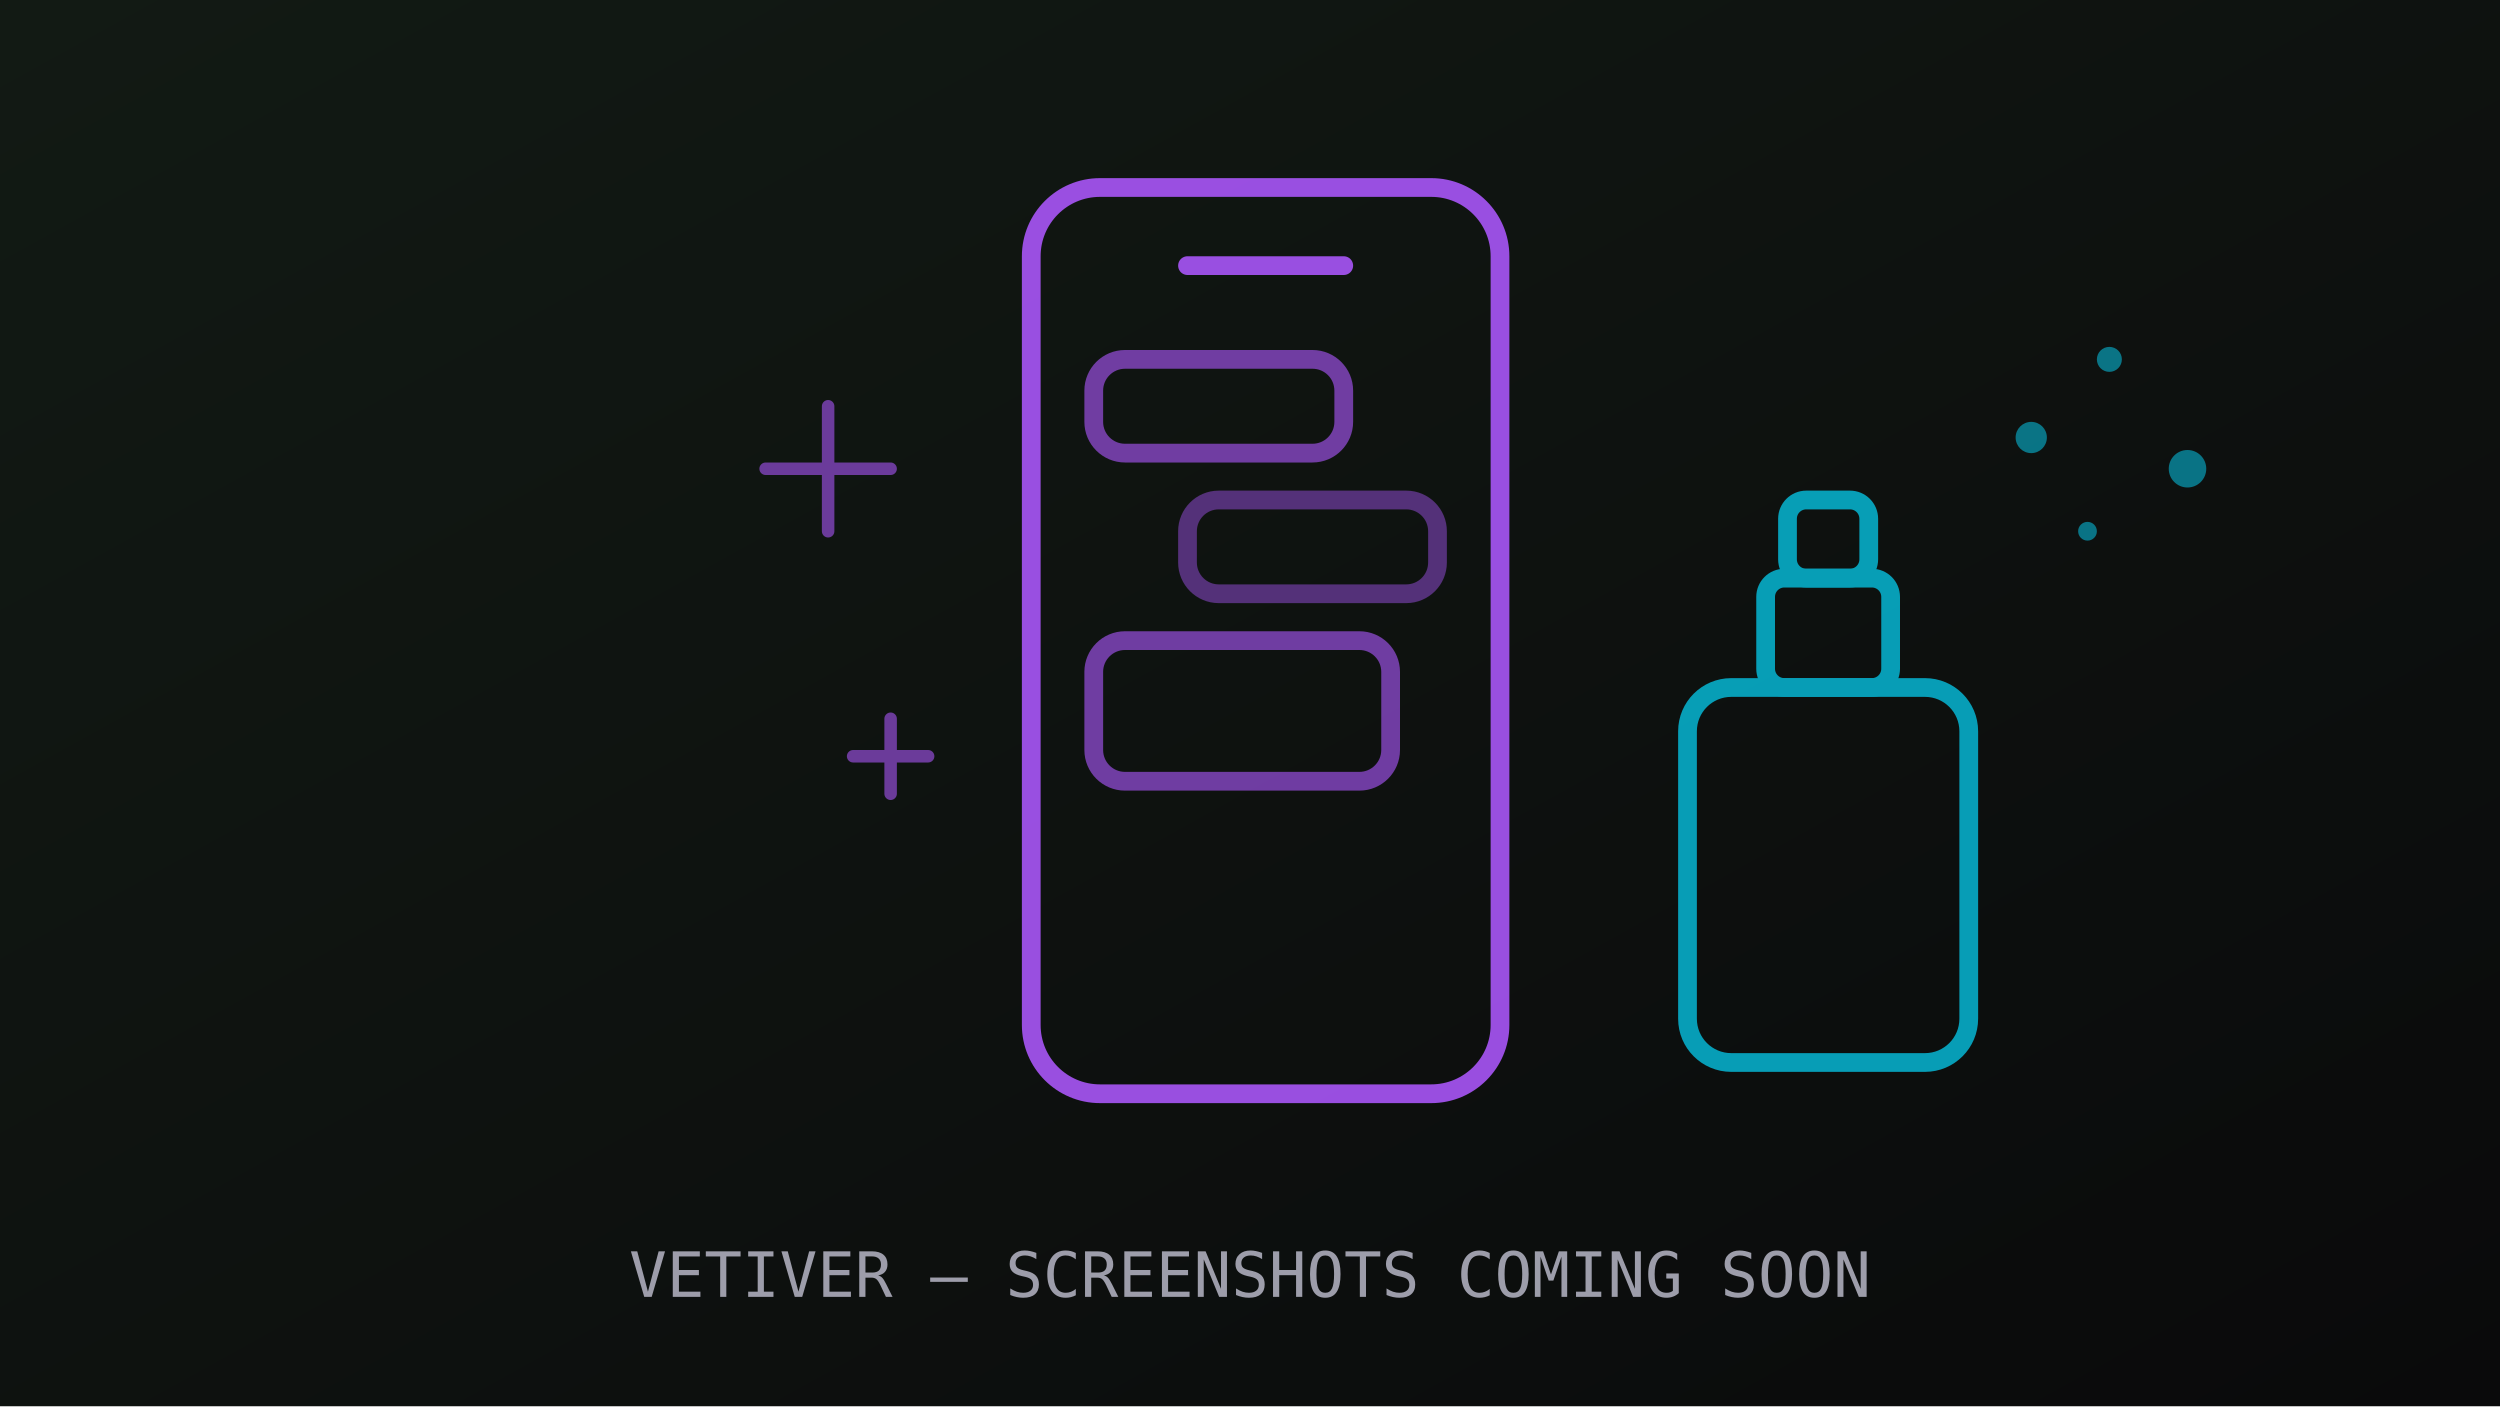
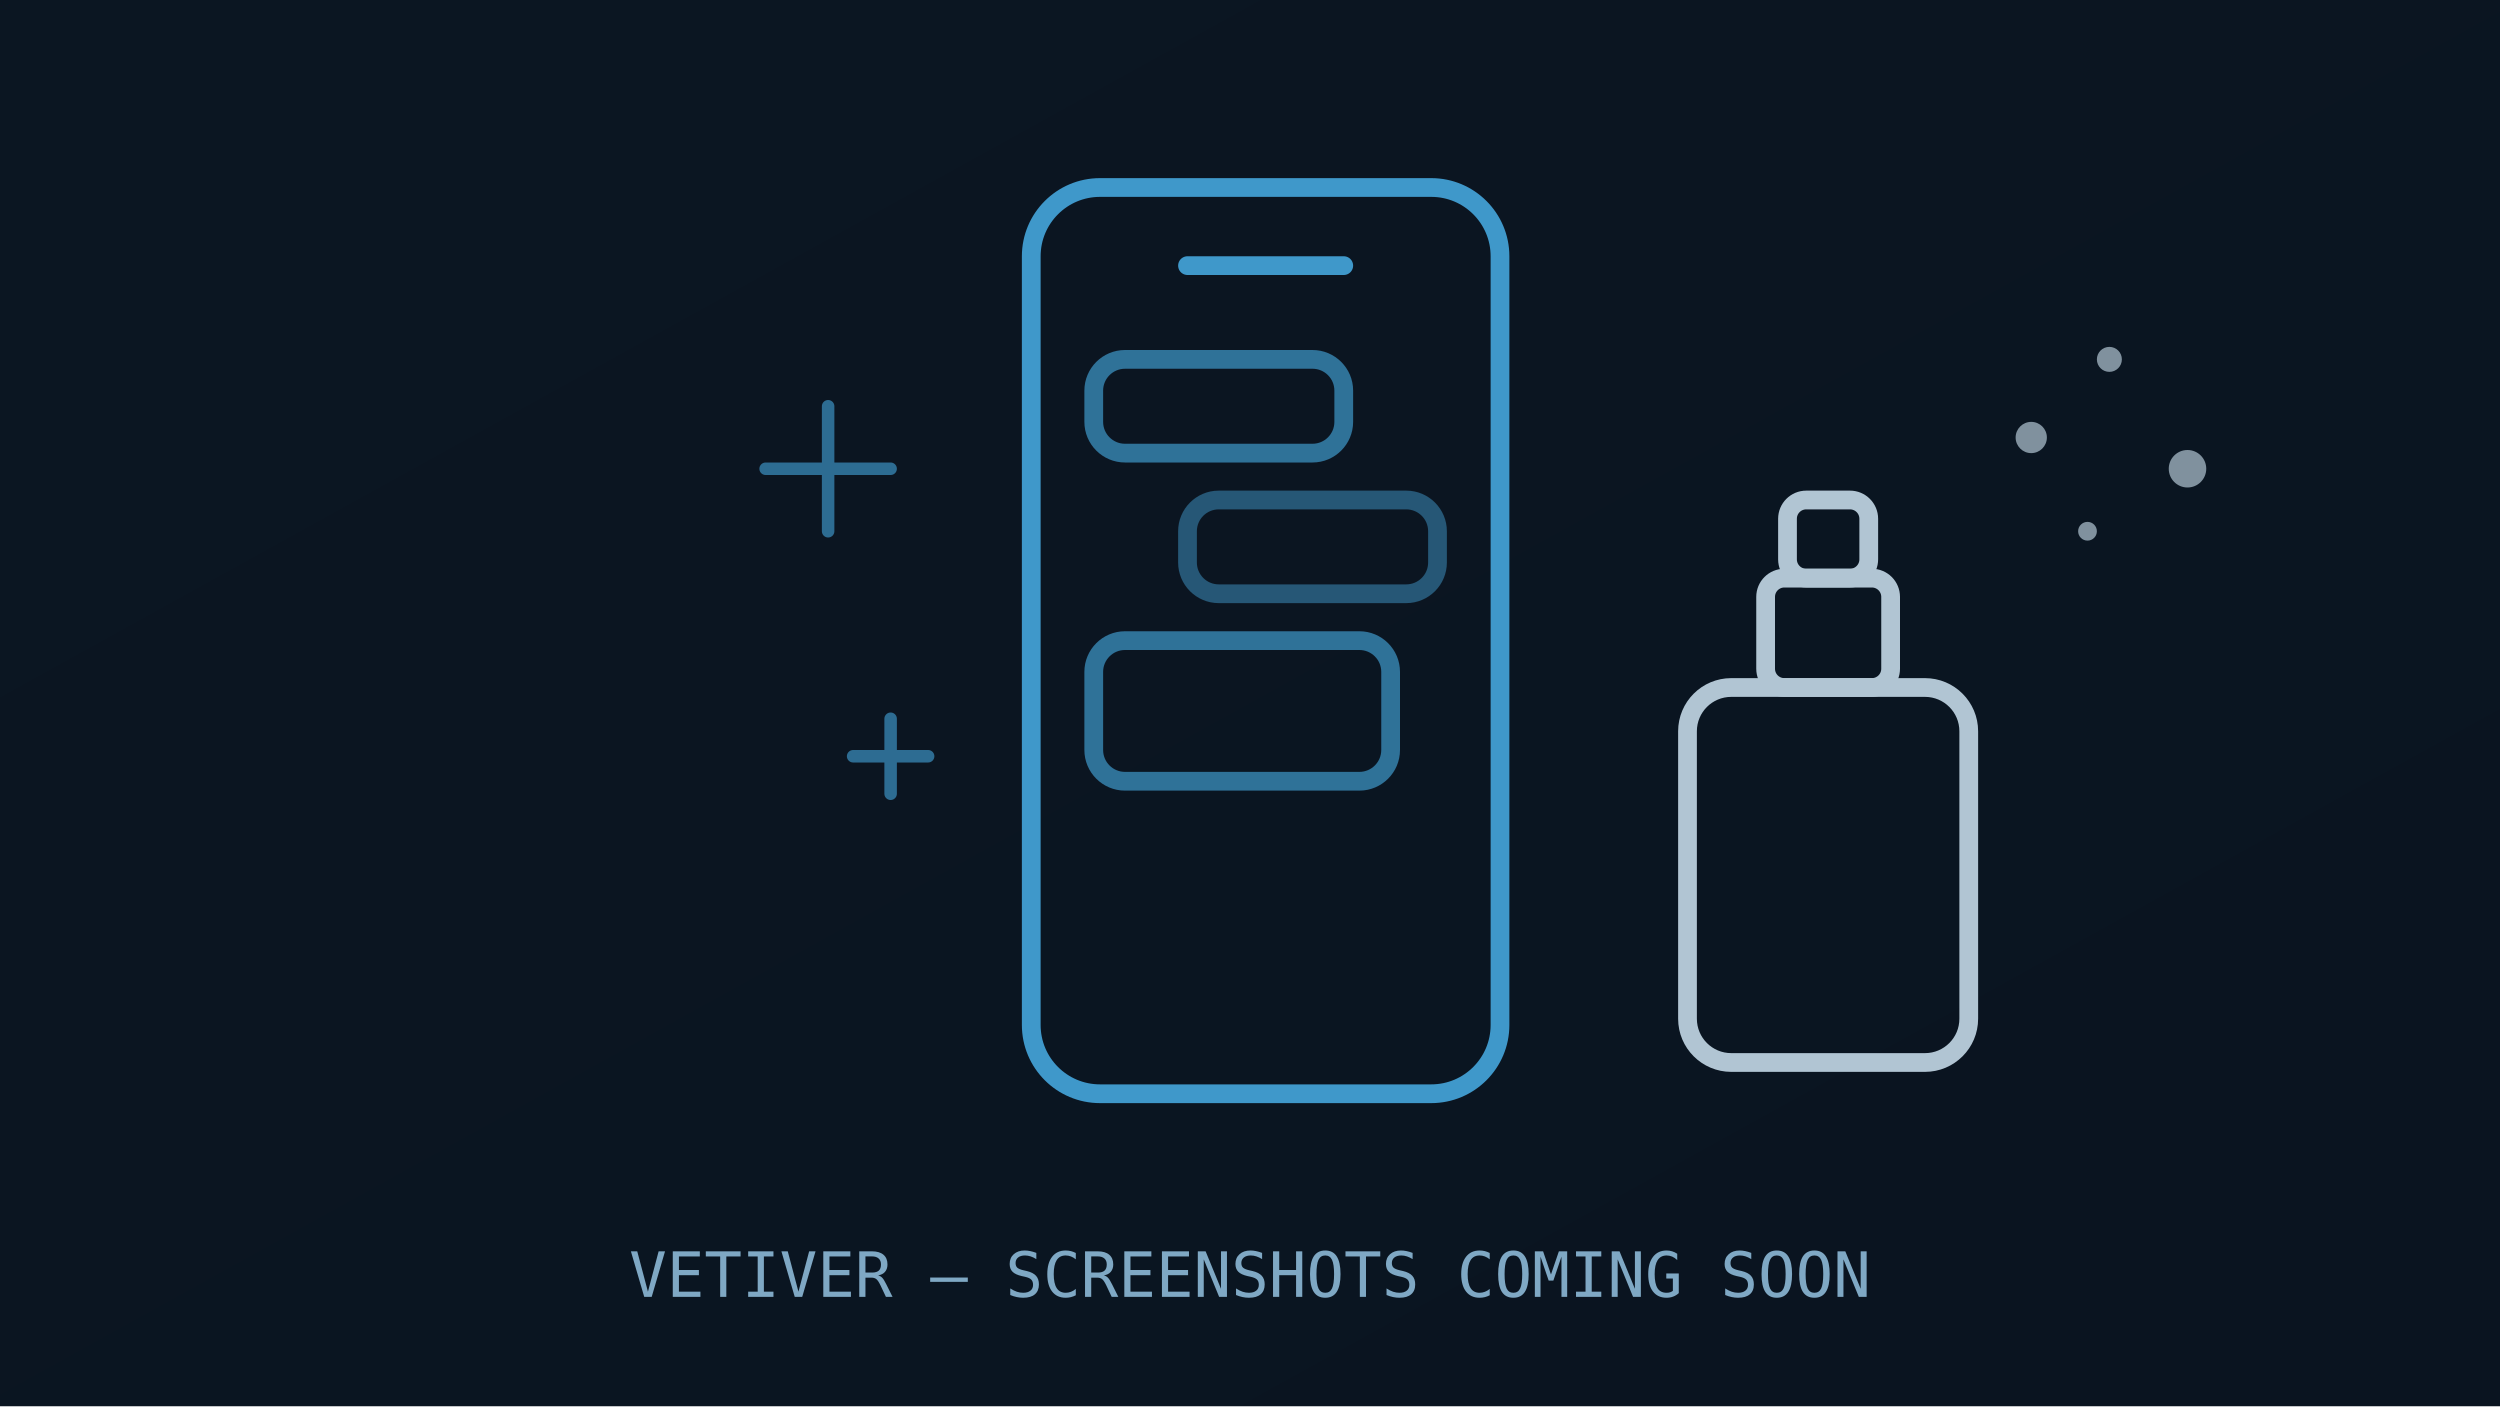
<svg xmlns="http://www.w3.org/2000/svg" viewBox="0 0 800 450">
  <defs>
    <linearGradient id="bg" x1="0" y1="0" x2="1" y2="1">
-       <stop offset="0" stop-color="#121a14" />
-       <stop offset="1" stop-color="#0a0a0b" />
+       <stop offset="0" stop-color="#0b1622" />
+       <stop offset="1" stop-color="#0a1420" />
    </linearGradient>
  </defs>
  <rect width="800" height="450" fill="url(#bg)" />
-   <g stroke="#a855f7" stroke-width="6" fill="none" stroke-linecap="round" stroke-linejoin="round" opacity="0.9">
+   <g stroke="#45a6dd" stroke-width="6" fill="none" stroke-linecap="round" stroke-linejoin="round" opacity="0.9">
    <rect x="330" y="60" width="150" height="290" rx="22" />
    <line x1="380" y1="85" x2="430" y2="85" />
    <rect x="350" y="115" width="80" height="30" rx="10" opacity="0.7" />
    <rect x="380" y="160" width="80" height="30" rx="10" opacity="0.5" />
    <rect x="350" y="205" width="95" height="45" rx="10" opacity="0.7" />
  </g>
-   <g stroke="#06b6d4" stroke-width="6" fill="none" stroke-linecap="round" stroke-linejoin="round" opacity="0.85">
+   <g stroke="#cfe4f2" stroke-width="6" fill="none" stroke-linecap="round" stroke-linejoin="round" opacity="0.85">
    <rect x="540" y="220" width="90" height="120" rx="14" />
    <rect x="565" y="185" width="40" height="35" rx="6" />
    <rect x="572" y="160" width="26" height="25" rx="6" />
  </g>
-   <g fill="#06b6d4" opacity="0.6">
+   <g fill="#cfe4f2" opacity="0.6">
    <circle cx="650" cy="140" r="5" />
    <circle cx="675" cy="115" r="4" />
    <circle cx="700" cy="150" r="6" />
    <circle cx="668" cy="170" r="3" />
  </g>
-   <g stroke="#a855f7" stroke-width="4" fill="none" stroke-linecap="round" opacity="0.6">
+   <g stroke="#45a6dd" stroke-width="4" fill="none" stroke-linecap="round" opacity="0.6">
    <path d="M265 130 v40 M245 150 h40" />
    <path d="M285 230 v24 M273 242 h24" />
  </g>
-   <text x="400" y="415" text-anchor="middle" font-family="monospace" font-size="20" fill="#9d9daa">VETIVER — SCREENSHOTS COMING SOON</text>
+   <text x="400" y="415" text-anchor="middle" font-family="monospace" font-size="20" fill="#7fa8c4">VETIVER — SCREENSHOTS COMING SOON</text>
</svg>
